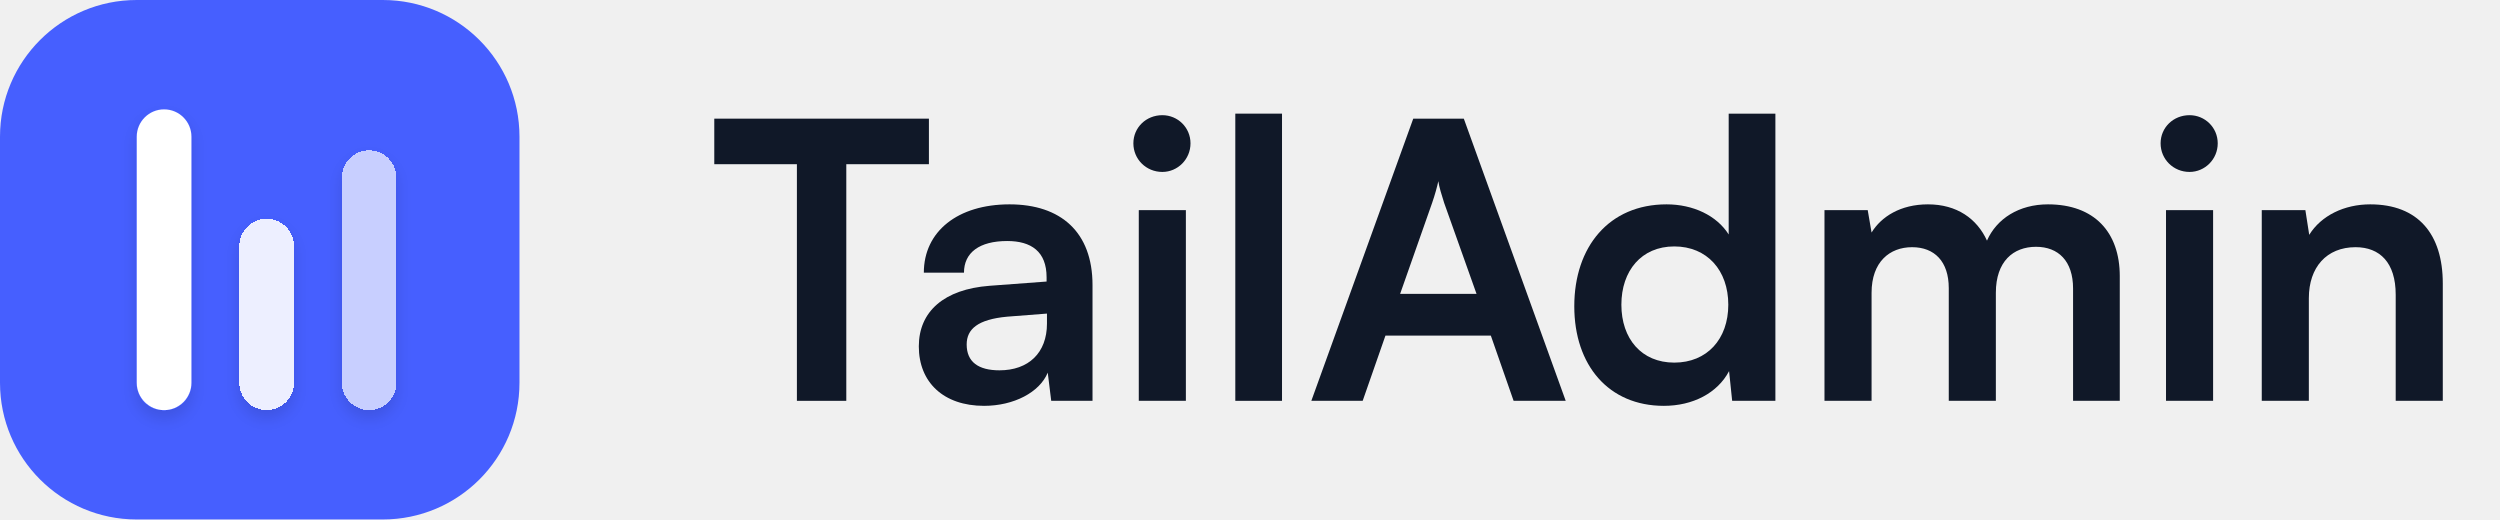
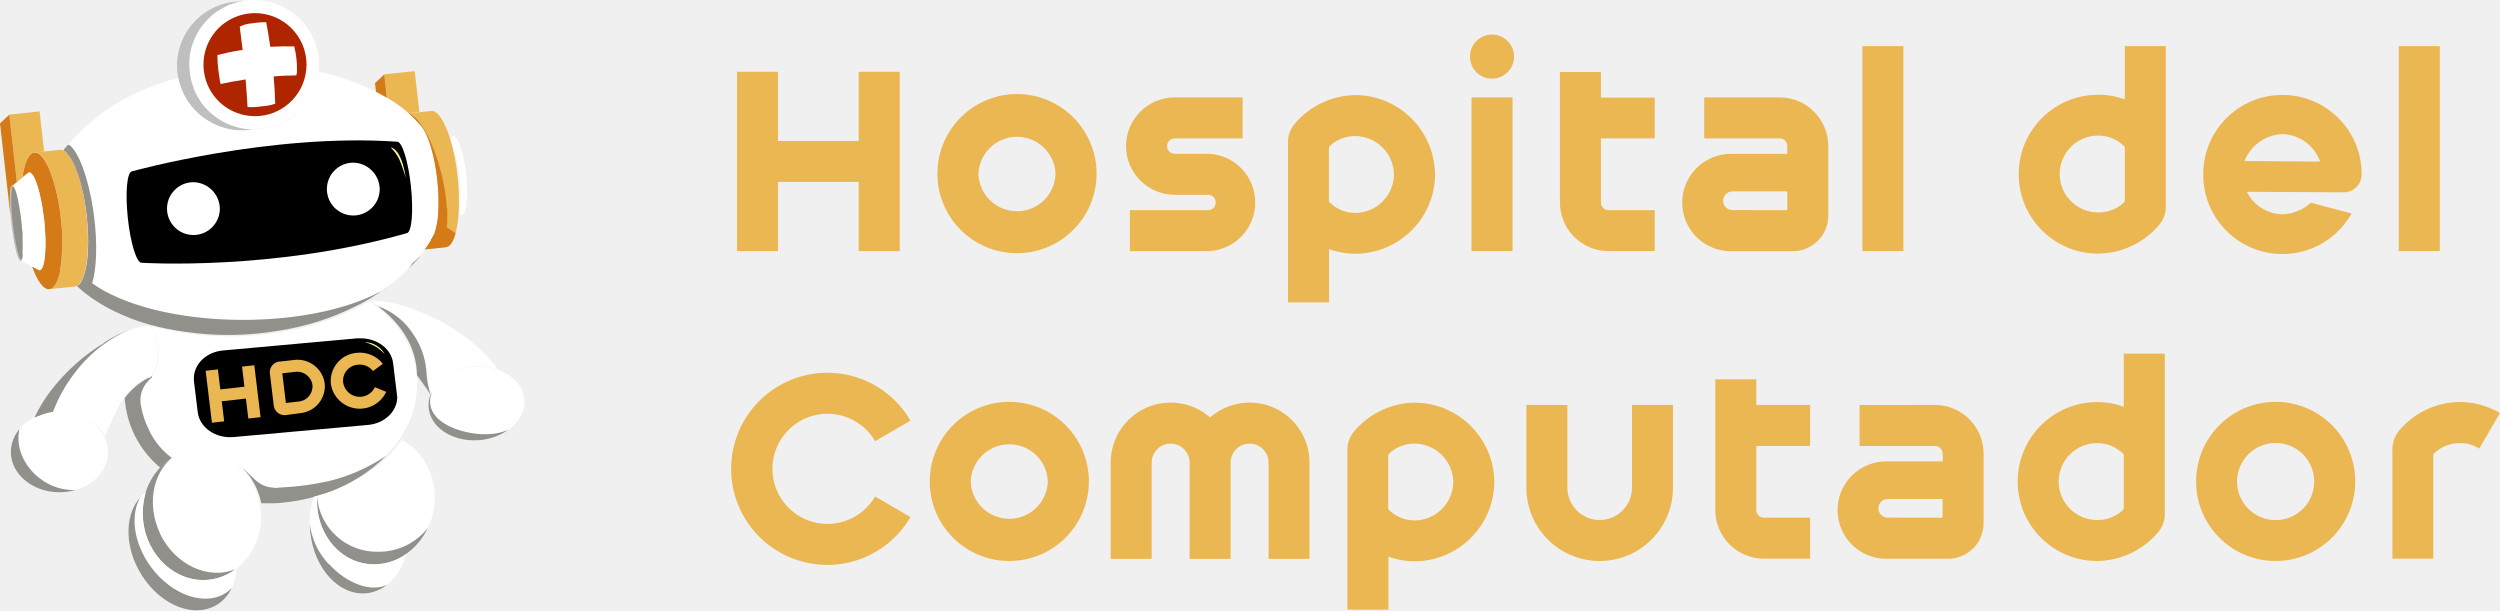
- <svg xmlns="http://www.w3.org/2000/svg" width="154" height="32" viewBox="0 0 154 32" fill="none">
-   <path d="M0 8.421C0 3.77 3.77 0 8.421 0H23.579C28.23 0 32 3.77 32 8.421V23.579C32 28.23 28.23 32 23.579 32H8.421C3.77 32 0 28.23 0 23.579V8.421Z" fill="#465FFF" />
-   <g filter="url(#filter0_d_1624_24907)">
-     <path d="M8.424 8.422C8.424 7.491 9.178 6.737 10.108 6.737V6.737C11.038 6.737 11.792 7.491 11.792 8.422V23.579C11.792 24.51 11.038 25.264 10.108 25.264V25.264C9.178 25.264 8.424 24.51 8.424 23.579V8.422Z" fill="white" />
+ <svg xmlns="http://www.w3.org/2000/svg" id="Capa_1" data-name="Capa 1" viewBox="0 0 536.5 130.98">
+   <defs>
+     <style>.cls-1,.cls-11,.cls-9{fill:none;}.cls-2{fill:#ebb752;}.cls-3{clip-path:url(#clip-path);}.cls-4{fill:#fff;}.cls-5{fill:#d47b18;}.cls-6{fill:#bfbfbf;}.cls-7{fill:#af2500;}.cls-8{fill:#92908a;}.cls-9{stroke:#404040;}.cls-11,.cls-9{stroke-miterlimit:10;}.cls-10{clip-path:url(#clip-path-2);}.cls-11{stroke:#000;}.cls-12{fill:#fffc94;}</style>
+     <clipPath id="clip-path" transform="translate(-11.1 -3.73)">
+       <rect class="cls-1" x="-18.14" y="-20.74" width="595.28" height="207.43" />
+     </clipPath>
+     <clipPath id="clip-path-2" transform="translate(-11.1 -3.73)">
+       <rect class="cls-1" x="92.12" y="69.41" width="11.38" height="19" />
+     </clipPath>
+   </defs>
+   <polygon class="cls-2" points="184.28 15.4 193.08 15.4 193.08 53.89 184.28 53.89 184.28 39.04 166.96 39.04 166.96 53.89 158.16 53.89 158.16 15.4 166.96 15.4 166.96 30.25 184.28 30.25 184.28 15.4" />
+   <g class="cls-3">
+     <path class="cls-2" d="M212.27,41.07a17.08,17.08,0,1,1,17,17,17.06,17.06,0,0,1-17-17m25.35,0a8.28,8.28,0,0,0-16.55,0,8.28,8.28,0,0,0,16.55,0" transform="translate(-11.1 -3.73)" />
+     <path class="cls-2" d="M253.57,57.62V48.83h16.78a1.65,1.65,0,0,0,0-3.3H263.2a10.45,10.45,0,1,1,0-20.9h14.57v8.8H263.2a1.65,1.65,0,1,0,0,3.3h7.15a10.45,10.45,0,0,1,0,20.89Z" transform="translate(-11.1 -3.73)" />
+     <path class="cls-2" d="M319.08,41.18a17.17,17.17,0,0,1-17.05,17,16.21,16.21,0,0,1-5.72-1V68.62h-8.8V34.75a6.18,6.18,0,0,1,1.43-4.46A17.4,17.4,0,0,1,302,24.13a17.18,17.18,0,0,1,17.05,17.05m-8.8,0A8.39,8.39,0,0,0,302,32.93a8,8,0,0,0-5.39,2c-.28.28-.33.44-.33.55V47A7.83,7.83,0,0,0,302,49.43a8.38,8.38,0,0,0,8.25-8.25" transform="translate(-11.1 -3.73)" />
+     <path class="cls-2" d="M326.56,15.89a4.73,4.73,0,1,1,4.73,4.72,4.69,4.69,0,0,1-4.73-4.72m.33,8.74h8.8v33h-8.8Z" transform="translate(-11.1 -3.73)" />
+     <path class="cls-2" d="M366.21,33.43H354.66V47.18a1.63,1.63,0,0,0,1.65,1.65h9.9v8.79h-9.9a10.44,10.44,0,0,1-10.45-10.44v-28h8.8v5.5h11.55Z" transform="translate(-11.1 -3.73)" />
+     <path class="cls-2" d="M393,24.63a10.45,10.45,0,0,1,10.45,10.45V50a7.63,7.63,0,0,1-7.65,7.64H382.88a10.45,10.45,0,1,1,0-20.89h11.77V35.08A1.62,1.62,0,0,0,393,33.43H376.83v-8.8Zm1.48,24.2a.15.15,0,0,0,.17-.17V44.81H382.88a2,2,0,0,0,0,4Z" transform="translate(-11.1 -3.73)" />
+     <rect class="cls-2" x="399.67" y="9.9" width="8.8" height="43.99" />
+     <path class="cls-2" d="M467.08,13.63h8.8V47.51A6.15,6.15,0,0,1,474.45,52a17.42,17.42,0,0,1-13.09,6.16,17,17,0,0,1,0-34.1,16.25,16.25,0,0,1,5.72,1Zm0,33.16V35.24a7.87,7.87,0,0,0-5.72-2.42,8.25,8.25,0,0,0,0,16.5,7.92,7.92,0,0,0,5.39-2c.27-.27.33-.44.33-.55" transform="translate(-11.1 -3.73)" />
+     <path class="cls-2" d="M514.05,45l-20.79-.11a8.8,8.8,0,0,0,7.53,4.83A9.3,9.3,0,0,0,507,47.23l8.75,2.31a17,17,0,0,1-31.84-8.47,17,17,0,0,1,34,.06A3.83,3.83,0,0,1,514.05,45m-21.28-6.71,16.22.11a8.84,8.84,0,0,0-8.08-5.89,9.07,9.07,0,0,0-8.14,5.78" transform="translate(-11.1 -3.73)" />
+     <rect class="cls-2" x="514.78" y="9.9" width="8.8" height="43.99" />
+     <path class="cls-2" d="M168,104.38A20.64,20.64,0,0,1,206.49,94l-7.59,4.4a11.82,11.82,0,1,0,0,11.88l7.59,4.4A20.64,20.64,0,0,1,168,104.38" transform="translate(-11.1 -3.73)" />
+     <path class="cls-2" d="M210.62,107.07a17.08,17.08,0,1,1,17,17.05,17.06,17.06,0,0,1-17-17.05m25.35,0a8.28,8.28,0,0,0-16.55,0,8.28,8.28,0,0,0,16.55,0" transform="translate(-11.1 -3.73)" />
+     <path class="cls-2" d="M292.12,103v20.67h-8.79V103a4.07,4.07,0,1,0-8.14,0v20.67h-8.8V103a4.07,4.07,0,0,0-8.14,0v20.67h-8.8V103a12.86,12.86,0,0,1,21.34-9.68A12.85,12.85,0,0,1,292.12,103" transform="translate(-11.1 -3.73)" />
+     <path class="cls-2" d="M331.78,107.18a17.17,17.17,0,0,1-17,17,16.25,16.25,0,0,1-5.72-1v11.38h-8.8V100.75a6.18,6.18,0,0,1,1.43-4.46,17.42,17.42,0,0,1,13.09-6.16,17.18,17.18,0,0,1,17,17.05m-8.8,0a8.38,8.38,0,0,0-8.25-8.25,8,8,0,0,0-5.39,2c-.27.28-.33.44-.33.55V113a7.85,7.85,0,0,0,5.72,2.42,8.38,8.38,0,0,0,8.25-8.25" transform="translate(-11.1 -3.73)" />
+     <path class="cls-2" d="M338.66,108.39V90.63h8.8v17.76a6.93,6.93,0,0,0,13.86,0V90.63h8.8v17.76a15.73,15.73,0,0,1-31.46,0" transform="translate(-11.1 -3.73)" />
+     <path class="cls-2" d="M399.54,99.43H388v13.75a1.62,1.62,0,0,0,1.65,1.64h9.9v8.8h-9.9a10.44,10.44,0,0,1-10.45-10.44V85.13H388v5.5h11.55Z" transform="translate(-11.1 -3.73)" />
+     <path class="cls-2" d="M426.33,90.63a10.45,10.45,0,0,1,10.45,10.45V116a7.62,7.62,0,0,1-7.65,7.64H416.21a10.45,10.45,0,1,1,0-20.89H428v-1.65a1.62,1.62,0,0,0-1.65-1.65H410.16v-8.8Zm1.48,24.2a.15.15,0,0,0,.17-.17v-3.85H416.21a2,2,0,0,0,0,4Z" transform="translate(-11.1 -3.73)" />
+     <path class="cls-2" d="M466.86,79.63h8.8v33.88a6.11,6.11,0,0,1-1.43,4.45,17.4,17.4,0,0,1-13.09,6.16,17.05,17.05,0,0,1,0-34.1,16.21,16.21,0,0,1,5.72,1Zm0,33.16V101.24a7.87,7.87,0,0,0-5.72-2.42,8.25,8.25,0,0,0,0,16.5,7.9,7.9,0,0,0,5.39-2c.28-.28.33-.44.33-.55" transform="translate(-11.1 -3.73)" />
+     <path class="cls-2" d="M482.38,107.07a17.08,17.08,0,1,1,17,17.05,17.06,17.06,0,0,1-17-17.05m25.35,0a8.28,8.28,0,0,0-16.56,0,8.28,8.28,0,0,0,16.56,0" transform="translate(-11.1 -3.73)" />
+     <path class="cls-2" d="M524.51,123.62v-23a6.41,6.41,0,0,1,1.43-4.46A17.1,17.1,0,0,1,539,90a16.82,16.82,0,0,1,8.58,2.37L543.15,100A7.55,7.55,0,0,0,539,98.82a7.94,7.94,0,0,0-5.55,2.2.61.61,0,0,0-.17.39v22.21Z" transform="translate(-11.1 -3.73)" />
+     <path class="cls-4" d="M110.13,49.89a.72.72,0,0,1-.52-.3,29.76,29.76,0,0,0,.11-7.54,31.08,31.08,0,0,0-2-8.44c.19-.44.41-.68.68-.68,1,0,2.27,3.8,2.76,8.48s0,8.48-1,8.48" transform="translate(-11.1 -3.73)" />
+     <path class="cls-2" d="M29.72,50.12c-.79-7.31-3-13.22-5-14.12a1.33,1.33,0,0,0-.67-.12l-3.44.35-2.09.21c.77-.07,1.57.6,2.33,1.85A12.93,12.93,0,0,1,21.66,40c.1.23.19.47.28.71a40.68,40.68,0,0,1,2.25,10,40.7,40.7,0,0,1-.07,10.44c0,.19-.06.37-.1.55-.47,2.44-1.29,4-2.35,4.09l5.52-.57a1,1,0,0,0,.43-.13c2-1,2.92-7.38,2.1-14.95" transform="translate(-11.1 -3.73)" />
+     <path class="cls-5" d="M24,61.68c0-.18.07-.36.1-.55a40.7,40.7,0,0,0,.07-10.44,40.68,40.68,0,0,0-2.25-10c-.09-.24-.18-.48-.28-.71a12.93,12.93,0,0,0-.85-1.67c-.76-1.25-1.56-1.92-2.33-1.85-1.24.13-2.14,2.2-2.56,5.38l.88-.7.51-.4c1.11-.12,2.47,4,3.15,9.29.05.33.09.66.13,1,.62,5.79.18,10.59-1,10.72l-.58-.3-1-.52c1.09,3.09,2.44,5,3.7,4.86,1.06-.11,1.88-1.65,2.35-4.09" transform="translate(-11.1 -3.73)" />
+     <path class="cls-2" d="M109.32,41.74a44.76,44.76,0,0,0-1.62-8.19c-1.16-3.79-2.68-6.2-4.09-6l-2.48.25L98.81,28l.51.46c.52.49,1,1,1.54,1.59l.21.24a2.48,2.48,0,0,1,.39.4,5.89,5.89,0,0,1,.51.69c1.31,2.13,2.5,6.25,3,11,.54,5,.22,9.42-.7,11.7a4,4,0,0,1-.59,1h0c-.19.31-.39.64-.62,1h0c-.23.36-.48.73-.76,1.12l4.47-.46c1.52-.15,2.53-3.2,2.77-7.62a47.08,47.08,0,0,0-.24-7.46" transform="translate(-11.1 -3.73)" />
+     <path class="cls-4" d="M61.06,4.47l-.4.14-.08,0-.3.12a1.63,1.63,0,0,0-.25.1,1.74,1.74,0,0,0-.25.11c-.28.12-.56.26-.83.4a1.06,1.06,0,0,0-.2.12,9.1,9.1,0,0,0-1,.59l-.28.19a3.37,3.37,0,0,0-.38.28,5.93,5.93,0,0,0-.51.4l-.31.26a7.7,7.7,0,0,0-.59.56l-.39.39-.3.33L54.57,9c-.1.12-.2.25-.29.38a4.5,4.5,0,0,0-.3.42c-.21.3-.4.62-.59.95l-.17.31c-.17.31-.33.64-.47,1-.06.14-.12.28-.17.43a6,6,0,0,0-.26.71,3.45,3.45,0,0,0-.14.42q-.12.41-.21.81a2.82,2.82,0,0,0-.07.31,4.54,4.54,0,0,0-.09.51,2.79,2.79,0,0,0-.07.4l0,.26c0,.31-.06.62-.08.93s0,.46,0,.69a12.56,12.56,0,0,0,.08,1.5c0,.19.05.39.08.58a1,1,0,0,0,0,.16c0,.19.07.4.11.59a13.23,13.23,0,0,0,.49,1.74,4.28,4.28,0,0,0,.17.46.43.43,0,0,0,0,.13,1.07,1.07,0,0,0,.07.19c.13.32.28.63.44.94a3.42,3.42,0,0,0,.23.42,1.67,1.67,0,0,0,.12.23l.14.22c.14.25.3.48.46.72l0,.05c.15.22.31.43.48.64a.7.7,0,0,0,.13.16c.13.18.28.34.43.51l.1.12c.18.19.37.39.56.57a5.33,5.33,0,0,0,.42.4l.21.19.22.18c.15.13.3.24.45.36l.47.34.48.33c.16.1.33.21.5.3s.33.19.5.28l.52.26h0c.18.09.35.17.53.24l.54.22.55.19a11.22,11.22,0,0,0,1.13.33l.58.13c.38.07.78.14,1.17.18a3.88,3.88,0,0,0,.48,0h.12a8.78,8.78,0,0,0,1.15,0,10.69,10.69,0,0,0,1.27-.07A13.82,13.82,0,0,0,79.5,19.16a13.4,13.4,0,0,0,0-3A14,14,0,0,0,64.21,3.8H64.1c-.32,0-.63.09-.95.14l-1.48.33-.61.19m4.76,2.08A11.06,11.06,0,0,1,76.88,17.61a9.46,9.46,0,0,1-.06,1.07,11.06,11.06,0,0,1-11,10,11.67,11.67,0,0,1-1.18-.07,11,11,0,0,1-9.77-9.53,9.9,9.9,0,0,1-.1-1.45A11,11,0,0,1,62.29,7.13a10.89,10.89,0,0,1,3.53-.58" transform="translate(-11.1 -3.73)" />
+     <path class="cls-6" d="M64.57,31.66a.25.25,0,0,0,.12,0l0-.21h-.12a3.88,3.88,0,0,1-.48,0c-.39,0-.79-.11-1.17-.18l-.58-.13a11.22,11.22,0,0,1-1.13-.33l-.55-.19-.54-.22c-.18-.07-.35-.15-.53-.24h0c-.17-.09-.35-.17-.52-.27a4.82,4.82,0,0,1-.5-.27l-.5-.3c-.16-.11-.32-.21-.47-.33l-.48-.34-.45-.36c-.07,0-.14-.12-.21-.18l-.22-.19a5.33,5.33,0,0,1-.42-.4c-.19-.18-.38-.38-.56-.57l-.1-.12c-.15-.17-.3-.33-.43-.51s-.09-.1-.13-.16c-.17-.21-.33-.42-.48-.64l0-.05c-.16-.24-.32-.47-.46-.72l-.14-.22a1.67,1.67,0,0,1-.12-.23,3.42,3.42,0,0,1-.23-.42c-.16-.31-.31-.62-.44-.94a1.07,1.07,0,0,1-.07-.19.43.43,0,0,1,0-.13,4.28,4.28,0,0,1-.17-.46,13.23,13.23,0,0,1-.49-1.74c0-.19-.07-.4-.11-.6a.77.77,0,0,1,0-.15c0-.19-.06-.39-.08-.58a12.68,12.68,0,0,1-.08-1.5c0-.23,0-.46,0-.69s0-.62.08-.93l0-.27a2.92,2.92,0,0,1,.07-.39,4.17,4.17,0,0,1,.09-.51,2.82,2.82,0,0,1,.07-.31q.09-.4.21-.81a3.45,3.45,0,0,1,.14-.42,6,6,0,0,1,.26-.71c.05-.15.11-.29.17-.43.15-.32.3-.65.47-1a3.07,3.07,0,0,1,.17-.31c.19-.33.38-.65.59-.95a4.5,4.5,0,0,1,.3-.42c.09-.13.19-.26.29-.38s.29-.36.45-.54l.29-.33c.13-.14.25-.26.39-.39a8.08,8.08,0,0,1,.6-.57L56.6,7c.17-.15.34-.28.51-.41s.25-.19.38-.27l.28-.19a11.2,11.2,0,0,1,1-.6l.2-.11c.27-.14.55-.28.83-.4L60,4.85l.25-.09.3-.12s.05,0,.08,0l.4-.14.61-.19,0-.22h-.07A13.81,13.81,0,0,0,49.16,19.28a11.19,11.19,0,0,0,.18,1.16A14,14,0,0,0,64.57,31.66" transform="translate(-11.1 -3.73)" />
+     <path class="cls-6" d="M62.84,4l.31,0,.24-.05-1.75.16,0,.22A11.71,11.71,0,0,1,62.84,4" transform="translate(-11.1 -3.73)" />
+     <path class="cls-6" d="M61.67,4.28,63.15,4l-.31,0a11.71,11.71,0,0,0-1.17.28" transform="translate(-11.1 -3.73)" />
+     <path class="cls-7" d="M54.77,17.61a9.9,9.9,0,0,0,.1,1.45,11,11,0,0,0,9.77,9.53,11.5,11.5,0,0,0,1.18.07,11.06,11.06,0,0,0,11-10,9.46,9.46,0,0,0,.06-1.07A11.06,11.06,0,0,0,65.82,6.55a10.89,10.89,0,0,0-3.53.58,11,11,0,0,0-7.52,10.48" transform="translate(-11.1 -3.73)" />
+     <path class="cls-4" d="M19.59,61.73c1.18-.13,1.62-4.93,1-10.72,0-.34-.08-.67-.13-1-.68-5.32-2-9.41-3.15-9.29l-.51.4-.88.7-1.2,1-1,.76a.09.09,0,0,1,0,.05l.05,0a.3.3,0,0,1,.12.11l.06.08a4,4,0,0,1,.39.92c0,.1.07.2.1.31.12.4.24.88.35,1.42,0,.1.05.2.07.3.13.61.25,1.29.36,2,0,.23.08.46.11.7s.08.55.11.83.05.45.09.68,0,.35.05.53,0,.46.07.68v0c0,.34.07.66.09,1s.06.74.08,1.09,0,.6,0,.89c0,.12,0,.24,0,.36v.19A1.93,1.93,0,0,1,16,56c0,.17,0,.34,0,.51,0,.66,0,1.24-.05,1.71,0,.14,0,.28,0,.4a2.15,2.15,0,0,1-.28,1,.6.6,0,0,0,0,.12L18,60.91l1,.52Z" transform="translate(-11.1 -3.73)" />
+     <path class="cls-8" d="M15.91,58.19c0-.47.05-1,.05-1.71,0-.17,0-.34,0-.51a1.93,1.93,0,0,0,0-.24v-.19c0-.12,0-.24,0-.36,0-.29,0-.59,0-.89s0-.72-.08-1.09-.05-.64-.09-1v0c0-.22,0-.45-.07-.68s0-.35-.05-.53-.06-.46-.09-.68-.07-.56-.11-.83-.07-.47-.11-.7c-.11-.72-.23-1.4-.36-2,0-.1,0-.2-.07-.3-.11-.54-.23-1-.35-1.42,0-.11-.07-.21-.1-.31A4,4,0,0,0,14,43.8L14,43.72a.3.3,0,0,0-.12-.11l-.05,0h0c-.58.05-.66,3.7-.17,8.14,0,.23,0,.45.07.68.49,4.11,1.29,7.3,1.84,7.24a.14.14,0,0,0,.12-.07,2.15,2.15,0,0,0,.28-1c0-.12,0-.26,0-.4" transform="translate(-11.1 -3.73)" />
+     <path class="cls-9" d="M103.64,55.19a3.88,3.88,0,0,0,.59-1.06,2.64,2.64,0,0,1-.15.29Z" transform="translate(-11.1 -3.73)" />
+     <path class="cls-4" d="M33.51,27.61l.34-.25-.34.25" transform="translate(-11.1 -3.73)" />
+     <path class="cls-4" d="M24.68,36c.16-.21.32-.39.48-.59-.18.21-.35.41-.48.59" transform="translate(-11.1 -3.73)" />
+     <path class="cls-4" d="M33.51,27.61a41.39,41.39,0,0,0-3.57,2.86,42.4,42.4,0,0,0-4.78,4.94,80.76,80.76,0,0,1,8.35-7.8" transform="translate(-11.1 -3.73)" />
+     <path class="cls-4" d="M103,56.19c.23-.35.43-.68.62-1h0l.44-.77a2.64,2.64,0,0,0,.15-.29c.92-2.27,1.24-6.69.7-11.69-.52-4.8-1.71-8.91-3-11-.17-.21-.33-.42-.5-.62l-.33-.39-.07-.08-.21-.24c-.51-.57-1-1.1-1.54-1.59L98.75,28c-.36-.32-.72-.62-1.08-.91a29.46,29.46,0,0,0-3.55-2.39h0c-.8-.46-1.58-.86-2.34-1.25s-1.35-.65-2-.95A42.85,42.85,0,0,0,79.5,19.16,13.82,13.82,0,0,1,67.09,31.4a10.69,10.69,0,0,1-1.27.07,8.31,8.31,0,0,1-1.13.17.25.25,0,0,1-.12,0A14,14,0,0,1,49.34,20.45a50.72,50.72,0,0,0-15.49,6.91l-.34.25a79.68,79.68,0,0,0-8.35,7.8c-.16.2-.32.38-.48.59,2.08.9,4.25,6.81,5,14.12.82,7.57-.11,14-2.1,14.95A32.51,32.51,0,0,0,37.73,71.4a40.18,40.18,0,0,0,5.71,2,58,58,0,0,0,7.4,1.48A63.69,63.69,0,0,0,71,74.66a55.42,55.42,0,0,0,16.41-5.29C88.15,69,89,68.55,89.94,68l.19-.11c.21-.12.43-.24.65-.38a37.65,37.65,0,0,0,10-8.32c.51-.61,1-1.21,1.38-1.77l.1-.14c.28-.39.53-.76.76-1.11ZM98.35,53.8C69.77,62,41.5,60.15,41.5,60.15c-1.07.11-2.4-4.19-3-9.62s-.17-9.92.9-10c0,0,29.62-8.24,56.86-6.36,1.07-.11,2.4,4.2,3,9.63s.16,9.91-.91,10" transform="translate(-11.1 -3.73)" />
+     <path d="M96.29,34.14C69.05,32.26,39.43,40.5,39.43,40.5c-1.07.11-1.47,4.6-.9,10s1.9,9.73,3,9.62c0,0,28.27,1.81,56.85-6.35,1.07-.12,1.48-4.61.91-10s-1.9-9.74-3-9.63" transform="translate(-11.1 -3.73)" />
+     <path class="cls-8" d="M101.21,58.72c-.48.49-1,1-1.59,1.46a9.24,9.24,0,0,1-.78,1.18c.66-.67,1.31-1.36,2-2.12l.42-.52" transform="translate(-11.1 -3.73)" />
+     <path class="cls-8" d="M93.84,65.6c-1.06.74-2.09,1.4-3,2-.22.14-.44.26-.65.38l-.19.11c-.94.52-1.79,1-2.52,1.34A55.55,55.55,0,0,1,71,74.68a63.61,63.61,0,0,1-20.15.26,57.81,57.81,0,0,1-7.41-1.48,40.18,40.18,0,0,1-5.71-2,36,36,0,0,1-8.12-4.63c-.66-.52-1.33-1.07-2-1.7a2.85,2.85,0,0,0,1.16-1.43,6,6,0,0,0,.27-.68c1-2.66,1.26-7.44.68-12.84,0-.21,0-.42-.07-.63-.75-6.16-2.46-11.21-4.23-12.95,0-.3.2-1.44.25-1.71h0c.08-.08.22-.07.39,0,2,1.62,3.94,6.94,5,13.61.09.58.17,1.16.24,1.76.74,5.92.52,11.2-.42,14.26,6.49,4.7,18.55,7.86,32.36,7.86,12.66,0,23.84-2.66,30.62-6.72" transform="translate(-11.1 -3.73)" />
+     <path class="cls-8" d="M25.44,36.56c-.72-.67-.77-.51-.76-.56s.91-1.12.91-1.12.18-.12.19-.1" transform="translate(-11.1 -3.73)" />
+     <path class="cls-6" d="M13.9,52.22c0-.23-.05-.45-.08-.68-.42-3.87-.41-7.13,0-7.95h-.07c-.58.05-.66,3.7-.17,8.14,0,.23,0,.45.07.68.49,4.11,1.29,7.3,1.84,7.24a.13.13,0,0,0,.12-.07.36.36,0,0,0,.08-.12c-.54-.2-1.3-3.28-1.77-7.23" transform="translate(-11.1 -3.73)" />
+     <path class="cls-5" d="M107,48.43a40.06,40.06,0,0,0-1.12-7.18c-1.26-5.2-3.24-9.55-5.12-11.7a5.7,5.7,0,0,0-.71-.69,2.94,2.94,0,0,0-.52-.39l-.29-.23L98.94,28l-.16,0c.17.14.34.3.51.46.52.49,1,1,1.55,1.58.06.08.14.16.21.24a5.24,5.24,0,0,1,.39.41,5.89,5.89,0,0,1,.5.69c1.32,2.13,2.5,6.24,3,11a41.34,41.34,0,0,1,.23,6.35,17,17,0,0,1-.93,5.34,4.35,4.35,0,0,1-.58,1.06h0c-.18.32-.39.65-.62,1s-.48.73-.76,1.12l2.9-.3,1.58-.16c.9-.09,1.62-1.21,2.11-3L107,52.52a32.59,32.59,0,0,0,.07-4.09" transform="translate(-11.1 -3.73)" />
+     <path class="cls-2" d="M20.57,36.24l-2.09.2c-1.24.13-2.14,2.21-2.56,5.38l-1.2,1L13.08,28.32l6.51-.69Z" transform="translate(-11.1 -3.73)" />
+     <path class="cls-5" d="M13.77,43.56l0,0h-.06c-.58,0-.66,3.7-.17,8.14,0,.23,0,.45.07.68h0L11.1,30.21l2-1.87L14.72,42.8Z" transform="translate(-11.1 -3.73)" />
+     <path class="cls-2" d="M94.15,24.69a29.37,29.37,0,0,1,3.54,2.39c.36.29.73.59,1.08.91l2.32-.23-1-8.77-6.51.69.56,5Z" transform="translate(-11.1 -3.73)" />
+     <path class="cls-5" d="M93.57,19.69l-2,1.88.22,1.88c.76.39,1.54.79,2.33,1.25Z" transform="translate(-11.1 -3.73)" />
+     <path class="cls-4" d="M97.57,82.33l-.07-.7h0l-.09-.79a7.19,7.19,0,0,0-7.29-6.29,3.71,3.71,0,0,0-.47,0h-.21l-29.84,3a7.1,7.1,0,0,0-6.48,6.8,1.85,1.85,0,0,0,0,.23,6.12,6.12,0,0,0,0,.85L54,93.35a7.19,7.19,0,0,0,8,6.25l29.83-3a7.11,7.11,0,0,0,6.49-6.8,3.25,3.25,0,0,0,0-.54,4.53,4.53,0,0,0,0-.52Z" transform="translate(-11.1 -3.73)" />
+     <path class="cls-9" d="M97.57,82.33l-.07-.7h0l-.09-.79a7.19,7.19,0,0,0-7.29-6.29,3.71,3.71,0,0,0-.47,0h-.21l-29.84,3a7.1,7.1,0,0,0-6.48,6.8,1.85,1.85,0,0,0,0,.23,6.12,6.12,0,0,0,0,.85L54,93.35a7.19,7.19,0,0,0,8,6.25l29.83-3a7.11,7.11,0,0,0,6.49-6.8,3.25,3.25,0,0,0,0-.54,4.53,4.53,0,0,0,0-.52Z" transform="translate(-11.1 -3.73)" />
+     <path class="cls-4" d="M100.53,84.05c-.68-6.28-4.36-11.69-9.85-15.49l-.24-.17-.07,0c-.93.52-1.79,1-2.52,1.33A55.26,55.26,0,0,1,71.43,75a63.7,63.7,0,0,1-20.15.25,57.16,57.16,0,0,1-7.4-1.47c-.09.1-.19.2-.28.31.88.8,1.51,2.84,1.51,5.24,0,3.08-1,5.59-2.32,5.59a14.85,14.85,0,0,0-4.87,4.2c0,.43,0,.87.1,1.31a21.19,21.19,0,0,0,7.78,13.91,12,12,0,0,1,4-2.93,11.11,11.11,0,0,1,3.5-.93c6.52-.66,12.47,4.29,13.85,11.29a42.18,42.18,0,0,0,4.74-.21,39.34,39.34,0,0,0,5.76-1c.24,0,.47-.11.7-.18A35.55,35.55,0,0,0,90.9,104.2a28.06,28.06,0,0,0,5.65-5.84,21.07,21.07,0,0,0,4.09-12.14h0V86c0-.63,0-1.26-.11-1.9" transform="translate(-11.1 -3.73)" />
+     <path class="cls-8" d="M81.55,107a59.76,59.76,0,0,1-10.4,1.36c-2.34.16,1.34.26-1.65,0S65.35,106,63,104a14,14,0,0,1,2.84,3.88,15.31,15.31,0,0,1,1.33,3.86c.87,0,1.75,0,2.64,0,.7,0,1.39-.08,2.1-.15a39.34,39.34,0,0,0,5.76-1l.7-.19a35.37,35.37,0,0,0,12.53-6.14,31,31,0,0,0,3-2.69A37.58,37.58,0,0,1,81.55,107" transform="translate(-11.1 -3.73)" />
+     <path class="cls-8" d="M43.12,96.05a18,18,0,0,1-1.8-5.42c0-.15,0-.29-.07-.44s0-.22,0-.33h0a5.56,5.56,0,0,1,.86-3.31,4.55,4.55,0,0,1,.69-.94,4.22,4.22,0,0,1,.92-.87l0-.34a1.27,1.27,0,0,1-.93.49s-.32.16-.82.47l-.09.06a15.19,15.19,0,0,0-4,3.68c0,.43,0,.87.1,1.31a21.19,21.19,0,0,0,7.78,13.91,12.33,12.33,0,0,1,2.51-2.11,16,16,0,0,1-5.19-6.15" transform="translate(-11.1 -3.73)" />
+     <path d="M96.34,88.75c0,.16,0,.31,0,.47-.16,2.92-2.78,5.39-6.27,5.7l-28.84,2.6c-3.84.35-7.29-2-7.7-5.36l-.82-6.74a5.85,5.85,0,0,1,0-.59,1.41,1.41,0,0,1,0-.2c.16-2.92,2.78-5.38,6.26-5.69l28.84-2.61.22,0h.44c3.58,0,6.66,2.27,7,5.39l.09.68h0l.05.45.68,5.6c0,.11,0,.22,0,.32" transform="translate(-11.1 -3.73)" />
+     <path class="cls-4" d="M61.92,125.69a11.52,11.52,0,0,1-6,2.46c-6.94.71-13.24-5-14.07-12.65a15.38,15.38,0,0,1,.57-6.13,13.76,13.76,0,0,1,3-5.21,11.71,11.71,0,0,1,7.52-3.87c6.52-.66,12.48,4.3,13.86,11.29.09.45.16.9.21,1.37a14.2,14.2,0,0,1-5,12.74" transform="translate(-11.1 -3.73)" />
+     <path class="cls-8" d="M45.41,118.11c-2.77-5.93-1.6-12.54,2.48-16.08a11.93,11.93,0,0,0-2.53,2.13,13.76,13.76,0,0,0-3,5.21,15.18,15.18,0,0,0-.57,6.13c.83,7.69,7.13,13.35,14.07,12.65a11.37,11.37,0,0,0,5.77-2.29c-5.88,2.46-13.08-1-16.27-7.75" transform="translate(-11.1 -3.73)" />
+     <path class="cls-4" d="M104.29,112.16a14.7,14.7,0,0,1-6,10.47,11.87,11.87,0,0,1-8.07,2.18c-6.77-.68-11.64-7.19-11.09-14.66A35.55,35.55,0,0,0,91.67,104a28.31,28.31,0,0,0,5.65-5.84c4.69,2.4,7.63,7.92,7,14" transform="translate(-11.1 -3.73)" />
+     <path class="cls-8" d="M103,116.91a13.37,13.37,0,0,1-10.69,5.23A12.9,12.9,0,0,1,79.13,110.3c-.46,7.4,4.38,13.8,11.09,14.48a11.83,11.83,0,0,0,8.07-2.19,14.17,14.17,0,0,0,4.67-5.67h0" transform="translate(-11.1 -3.73)" />
+     <path class="cls-4" d="M61.92,125.69c-.26,3.61-1.91,6.66-4.81,8.13-5.21,2.65-12.49-.83-16.25-7.76-3.48-6.42-2.72-13.56,1.55-16.69a15.38,15.38,0,0,0-.57,6.13c.83,7.69,7.13,13.36,14.07,12.65a11.52,11.52,0,0,0,6-2.46" transform="translate(-11.1 -3.73)" />
+     <path class="cls-8" d="M43.46,125.35c-3.68-5-4.45-11-2.28-14.87-3.15,3.51-3.43,9.83-.32,15.58,3.76,6.93,11,10.41,16.25,7.76a8.23,8.23,0,0,0,3.73-3.91,6.8,6.8,0,0,1-.94.83c-4.5,3.29-11.86.87-16.44-5.39" transform="translate(-11.1 -3.73)" />
+     <path class="cls-4" d="M98.34,122.56c-1.29,4.68-4.51,8.11-8.61,8.53-5.85.58-11.28-5.26-12.11-13a17.53,17.53,0,0,1,.87-7.78l.69-.18c-.55,7.47,4.32,14,11.09,14.66a11.86,11.86,0,0,0,8.07-2.18" transform="translate(-11.1 -3.73)" />
+     <path class="cls-4" d="M45,79.18c0,3.08-1,5.59-2.32,5.59A14.72,14.72,0,0,0,37.78,89a14.14,14.14,0,0,0-1.3,2.08c-1.26,2.52-2.22,4.76-2.81,6.2-1.63-3-5.28-5.13-9.53-5.13a12.26,12.26,0,0,0-2.29.22,12.08,12.08,0,0,0-2.73.86c-.19.06-.37.12-.54.19l-.09,0-.06,0a31.1,31.1,0,0,1,3.47-5.69A41.69,41.69,0,0,1,33.4,77.38a25.34,25.34,0,0,1,9-3.75,1.51,1.51,0,0,1,.22,0h.06a1.23,1.23,0,0,1,.82.35c.88.8,1.5,2.84,1.5,5.24" transform="translate(-11.1 -3.73)" />
+     <path class="cls-4" d="M34.3,100.7c0,4.79-4.68,8.67-10.45,8.67s-10.43-3.88-10.43-8.67c0-3.26,2.19-6.11,5.42-7.58a11.84,11.84,0,0,1,2.72-.86A12.26,12.26,0,0,1,23.85,92a10.7,10.7,0,0,1,9.53,5.14,7.34,7.34,0,0,1,.92,3.53" transform="translate(-11.1 -3.73)" />
+     <path class="cls-8" d="M19.69,106.43c-3.66-2.78-5.3-7.07-4.4-10.63a7.59,7.59,0,0,0-1.87,4.9c0,4.79,4.67,8.67,10.44,8.67a12.29,12.29,0,0,0,3.42-.48,11.74,11.74,0,0,1-7.59-2.46" transform="translate(-11.1 -3.73)" />
+     <path class="cls-8" d="M33.45,77.31A41.67,41.67,0,0,0,22,87.57a31.1,31.1,0,0,0-3.47,5.69l.06,0,.09,0a4.29,4.29,0,0,1,.54-.19,12.1,12.1,0,0,1,2.73-.87l.51-.07a32,32,0,0,1,4.41-8,29,29,0,0,1,12.11-9.69,29.91,29.91,0,0,0-5.48,2.77" transform="translate(-11.1 -3.73)" />
+     <path class="cls-4" d="M117.78,82.87l0,0-.08,0c-.17,0-.36-.07-.57-.1a12.6,12.6,0,0,0-2.79-.41,13.5,13.5,0,0,0-2.28.11c-4.16.56-7.39,2.94-8.52,5.88-.67-1-1.67-2.49-2.92-4.16a16.55,16.55,0,0,0-.11-1.72c-.68-5.71-4.32-10.63-9.75-14.08a.85.85,0,0,1,.34-.11h.28a27,27,0,0,1,9.35,2.18,42.29,42.29,0,0,1,12.83,7.69,29,29,0,0,1,4.27,4.65" transform="translate(-11.1 -3.73)" />
+     <g class="cls-10">
+       <g class="cls-10">
+         <path class="cls-8" d="M102.6,83.13a19.41,19.41,0,0,0,.9,5.28c-.32-.49-.73-1.08-1.19-1.76l-.1-.13a.71.71,0,0,0-.1-.14c-.46-.65-1-1.37-1.53-2.13a16.73,16.73,0,0,0-.11-1.72c-.62-5.2-3.7-9.74-8.35-13.12a14.85,14.85,0,0,1,7.9,6.4,16.12,16.12,0,0,1,2.56,7.26.32.32,0,0,1,0,.06" transform="translate(-11.1 -3.73)" />
+       </g>
+     </g>
+     <path class="cls-4" d="M114.69,98.11c-5.64.77-10.81-2.1-11.55-6.4a6.14,6.14,0,0,1,.35-3.29c1.13-2.93,4.36-5.32,8.52-5.88a13.5,13.5,0,0,1,2.28-.11,12.6,12.6,0,0,1,2.79.41c3.39.9,6,3.16,6.47,6.09.75,4.31-3.23,8.41-8.86,9.18" transform="translate(-11.1 -3.73)" />
+     <path class="cls-8" d="M114.49,96.92c-6-.36-13-3.43-10.61-9.29a8.26,8.26,0,0,0-.39.79,6.14,6.14,0,0,0-.35,3.29c.74,4.3,5.91,7.17,11.55,6.4A12.3,12.3,0,0,0,120.13,96a12.82,12.82,0,0,1-5.64.89" transform="translate(-11.1 -3.73)" />
+     <polygon class="cls-2" points="51.94 78.68 54.57 78.38 55.92 89.52 53.29 89.82 52.77 85.53 47.59 86.12 48.11 90.42 45.48 90.72 44.13 79.57 46.76 79.27 47.28 83.57 52.46 82.98 51.94 78.68" />
+     <path class="cls-2" d="M72.76,92.76a2.36,2.36,0,0,1-2.94-2.25l-.77-6.36a2.32,2.32,0,0,1,2.32-2.85l2.8-.32a5.9,5.9,0,0,1,6.61,5,5.82,5.82,0,0,1-5.23,6.41Zm-.31-2.55,2.8-.32a3.25,3.25,0,0,0,2.9-3.56,3.29,3.29,0,0,0-3.68-2.8l-2.79.31Z" transform="translate(-11.1 -3.73)" />
+     <path class="cls-2" d="M82.1,86.12a6.08,6.08,0,0,1,5.45-6.67,6.3,6.3,0,0,1,5.71,2.36l-2.12,1.54A3.57,3.57,0,0,0,87.86,82a3.43,3.43,0,0,0-3.12,3.82,3.6,3.6,0,0,0,6.82,1l2.42,1A6.27,6.27,0,0,1,82.1,86.12" transform="translate(-11.1 -3.73)" />
+     <path class="cls-4" d="M52.42,42.33a6.17,6.17,0,1,0,6.36,6.17,6.28,6.28,0,0,0-6.36-6.17" transform="translate(-11.1 -3.73)" />
+     <path class="cls-11" d="M52.42,42.33a6.17,6.17,0,1,0,6.36,6.17A6.28,6.28,0,0,0,52.42,42.33Z" transform="translate(-11.1 -3.73)" />
+     <path class="cls-4" d="M86.72,38.14a6.17,6.17,0,1,0,6.37,6.17,6.27,6.27,0,0,0-6.37-6.17" transform="translate(-11.1 -3.73)" />
+     <path class="cls-11" d="M86.72,38.14a6.17,6.17,0,1,0,6.37,6.17A6.27,6.27,0,0,0,86.72,38.14Z" transform="translate(-11.1 -3.73)" />
+     <path class="cls-4" d="M57.74,15.54c1.47-.37,3.1-.73,4.85-1l.58-.1c-.2-1.65-.39-3.27-.61-4.87V9.44a6.57,6.57,0,0,1,2.53-.69,17,17,0,0,1,3.15-.25l0,.07q.48,2.49.86,5.2c1.86-.1,3.58-.12,5.14-.08a19.19,19.19,0,0,1,.59,5c0,.17,0,.34,0,.51l-.13.71c-1.52,0-3.15.08-4.87.21.17,2,.28,4,.33,5.87a10.71,10.71,0,0,1-2.94.56,14,14,0,0,1-3,.15c-.11-1.93-.24-3.91-.42-5.92l-.49.08c-1.72.26-3.35.57-4.87.9l-.11-.48c-.18-1-.3-1.88-.38-2.62a19.8,19.8,0,0,1-.19-3.11" transform="translate(-11.1 -3.73)" />
+     <path class="cls-8" d="M81.59,124.74a15.37,15.37,0,0,1-4-8.53c0,.6,0,1.21.1,1.83.83,7.8,6.25,13.63,12.11,13a8.53,8.53,0,0,0,4.39-1.83c-3.34,1.67-8.64-.14-12.56-4.52" transform="translate(-11.1 -3.73)" />
+     <path class="cls-12" d="M93.61,79.64a5,5,0,0,0-4.25-2.49,10.62,10.62,0,0,1,2.44,1,10.42,10.42,0,0,1,1.85,1.57" transform="translate(-11.1 -3.73)" />
+     <path class="cls-12" d="M98.17,41.84c-1-6.51-3.24-6.46-3.24-6.46a9,9,0,0,1,1.85,2.52A31.7,31.7,0,0,1,98.2,42" transform="translate(-11.1 -3.73)" />
  </g>
-   <g filter="url(#filter1_d_1624_24907)">
-     <path d="M14.742 15.157C14.742 14.227 15.496 13.473 16.426 13.473V13.473C17.357 13.473 18.111 14.227 18.111 15.157V23.578C18.111 24.508 17.357 25.262 16.426 25.262V25.262C15.496 25.262 14.742 24.508 14.742 23.578V15.157Z" fill="white" fill-opacity="0.9" shape-rendering="crispEdges" />
-   </g>
-   <g filter="url(#filter2_d_1624_24907)">
-     <path d="M21.055 10.946C21.055 10.016 21.809 9.262 22.739 9.262V9.262C23.669 9.262 24.423 10.016 24.423 10.946V23.578C24.423 24.508 23.669 25.262 22.739 25.262V25.262C21.809 25.262 21.055 24.508 21.055 23.578V10.946Z" fill="white" fill-opacity="0.7" shape-rendering="crispEdges" />
-   </g>
-   <path d="M44 10.115H49.089V24.691H52.132V10.115H57.221V7.309H44V10.115Z" fill="#101828" />
-   <path d="M60.617 25C62.448 25 64.042 24.168 64.541 22.955L64.755 24.691H67.299V17.558C67.299 14.3 65.349 12.588 62.187 12.588C59.001 12.588 56.908 14.252 56.908 16.797H59.381C59.381 15.56 60.332 14.847 62.044 14.847C63.519 14.847 64.47 15.489 64.47 17.082V17.343L60.95 17.605C58.168 17.819 56.599 19.174 56.599 21.338C56.599 23.549 58.121 25 60.617 25ZM61.569 22.812C60.261 22.812 59.547 22.289 59.547 21.219C59.547 20.268 60.237 19.674 62.044 19.507L64.493 19.317V19.935C64.493 21.742 63.352 22.812 61.569 22.812Z" fill="#101828" />
-   <path d="M71.6 10.591C72.551 10.591 73.335 9.806 73.335 8.831C73.335 7.856 72.551 7.095 71.6 7.095C70.601 7.095 69.816 7.856 69.816 8.831C69.816 9.806 70.601 10.591 71.6 10.591ZM70.149 24.691H73.05V12.944H70.149V24.691Z" fill="#101828" />
-   <path d="M78.972 24.691V7H76.095V24.691H78.972Z" fill="#101828" />
-   <path d="M83.941 24.691L85.344 20.672H91.835L93.238 24.691H96.448L90.171 7.309H87.056L80.778 24.691H83.941ZM88.221 12.493C88.387 12.017 88.53 11.494 88.601 11.161C88.649 11.518 88.815 12.041 88.958 12.493L90.955 18.104H86.247L88.221 12.493Z" fill="#101828" />
-   <path d="M102.493 25C104.276 25 105.798 24.215 106.511 22.86L106.701 24.691H109.364V7H106.487V14.443C105.75 13.277 104.3 12.588 102.659 12.588C99.116 12.588 96.976 15.203 96.976 18.865C96.976 22.503 99.092 25 102.493 25ZM103.135 22.337C101.113 22.337 99.877 20.863 99.877 18.77C99.877 16.678 101.113 15.18 103.135 15.18C105.156 15.18 106.463 16.654 106.463 18.77C106.463 20.886 105.156 22.337 103.135 22.337Z" fill="#101828" />
-   <path d="M115.289 24.691V18.033C115.289 16.131 116.406 15.227 117.785 15.227C119.164 15.227 120.044 16.107 120.044 17.748V24.691H122.945V18.033C122.945 16.107 124.015 15.203 125.418 15.203C126.797 15.203 127.701 16.083 127.701 17.771V24.691H130.578V17.011C130.578 14.3 129.008 12.588 126.155 12.588C124.372 12.588 122.993 13.468 122.398 14.823C121.78 13.468 120.543 12.588 118.76 12.588C117.072 12.588 115.883 13.349 115.289 14.324L115.051 12.944H112.388V24.691H115.289Z" fill="#101828" />
-   <path d="M134.876 10.591C135.827 10.591 136.612 9.806 136.612 8.831C136.612 7.856 135.827 7.095 134.876 7.095C133.877 7.095 133.093 7.856 133.093 8.831C133.093 9.806 133.877 10.591 134.876 10.591ZM133.426 24.691H136.327V12.944H133.426V24.691Z" fill="#101828" />
-   <path d="M142.225 24.691V18.366C142.225 16.464 143.318 15.227 145.102 15.227C146.6 15.227 147.575 16.178 147.575 18.152V24.691H150.476V17.462C150.476 14.419 148.954 12.588 146.005 12.588C144.412 12.588 142.985 13.277 142.248 14.466L142.011 12.944H139.324V24.691H142.225Z" fill="#101828" />
-   <defs>
-     <filter id="filter0_d_1624_24907" x="7.424" y="6.237" width="5.368" height="20.526" filterUnits="userSpaceOnUse" color-interpolation-filters="sRGB">
-       <feFlood flood-opacity="0" result="BackgroundImageFix" />
-       <feColorMatrix in="SourceAlpha" type="matrix" values="0 0 0 0 0 0 0 0 0 0 0 0 0 0 0 0 0 0 127 0" result="hardAlpha" />
-       <feOffset dy="0.5" />
-       <feGaussianBlur stdDeviation="0.5" />
-       <feComposite in2="hardAlpha" operator="out" />
-       <feColorMatrix type="matrix" values="0 0 0 0 0 0 0 0 0 0 0 0 0 0 0 0 0 0 0.12 0" />
-       <feBlend mode="normal" in2="BackgroundImageFix" result="effect1_dropShadow_1624_24907" />
-       <feBlend mode="normal" in="SourceGraphic" in2="effect1_dropShadow_1624_24907" result="shape" />
-     </filter>
-     <filter id="filter1_d_1624_24907" x="13.742" y="12.973" width="5.368" height="13.79" filterUnits="userSpaceOnUse" color-interpolation-filters="sRGB">
-       <feFlood flood-opacity="0" result="BackgroundImageFix" />
-       <feColorMatrix in="SourceAlpha" type="matrix" values="0 0 0 0 0 0 0 0 0 0 0 0 0 0 0 0 0 0 127 0" result="hardAlpha" />
-       <feOffset dy="0.5" />
-       <feGaussianBlur stdDeviation="0.5" />
-       <feComposite in2="hardAlpha" operator="out" />
-       <feColorMatrix type="matrix" values="0 0 0 0 0 0 0 0 0 0 0 0 0 0 0 0 0 0 0.12 0" />
-       <feBlend mode="normal" in2="BackgroundImageFix" result="effect1_dropShadow_1624_24907" />
-       <feBlend mode="normal" in="SourceGraphic" in2="effect1_dropShadow_1624_24907" result="shape" />
-     </filter>
-     <filter id="filter2_d_1624_24907" x="20.055" y="8.762" width="5.368" height="18" filterUnits="userSpaceOnUse" color-interpolation-filters="sRGB">
-       <feFlood flood-opacity="0" result="BackgroundImageFix" />
-       <feColorMatrix in="SourceAlpha" type="matrix" values="0 0 0 0 0 0 0 0 0 0 0 0 0 0 0 0 0 0 127 0" result="hardAlpha" />
-       <feOffset dy="0.5" />
-       <feGaussianBlur stdDeviation="0.5" />
-       <feComposite in2="hardAlpha" operator="out" />
-       <feColorMatrix type="matrix" values="0 0 0 0 0 0 0 0 0 0 0 0 0 0 0 0 0 0 0.12 0" />
-       <feBlend mode="normal" in2="BackgroundImageFix" result="effect1_dropShadow_1624_24907" />
-       <feBlend mode="normal" in="SourceGraphic" in2="effect1_dropShadow_1624_24907" result="shape" />
-     </filter>
-   </defs>
</svg>
